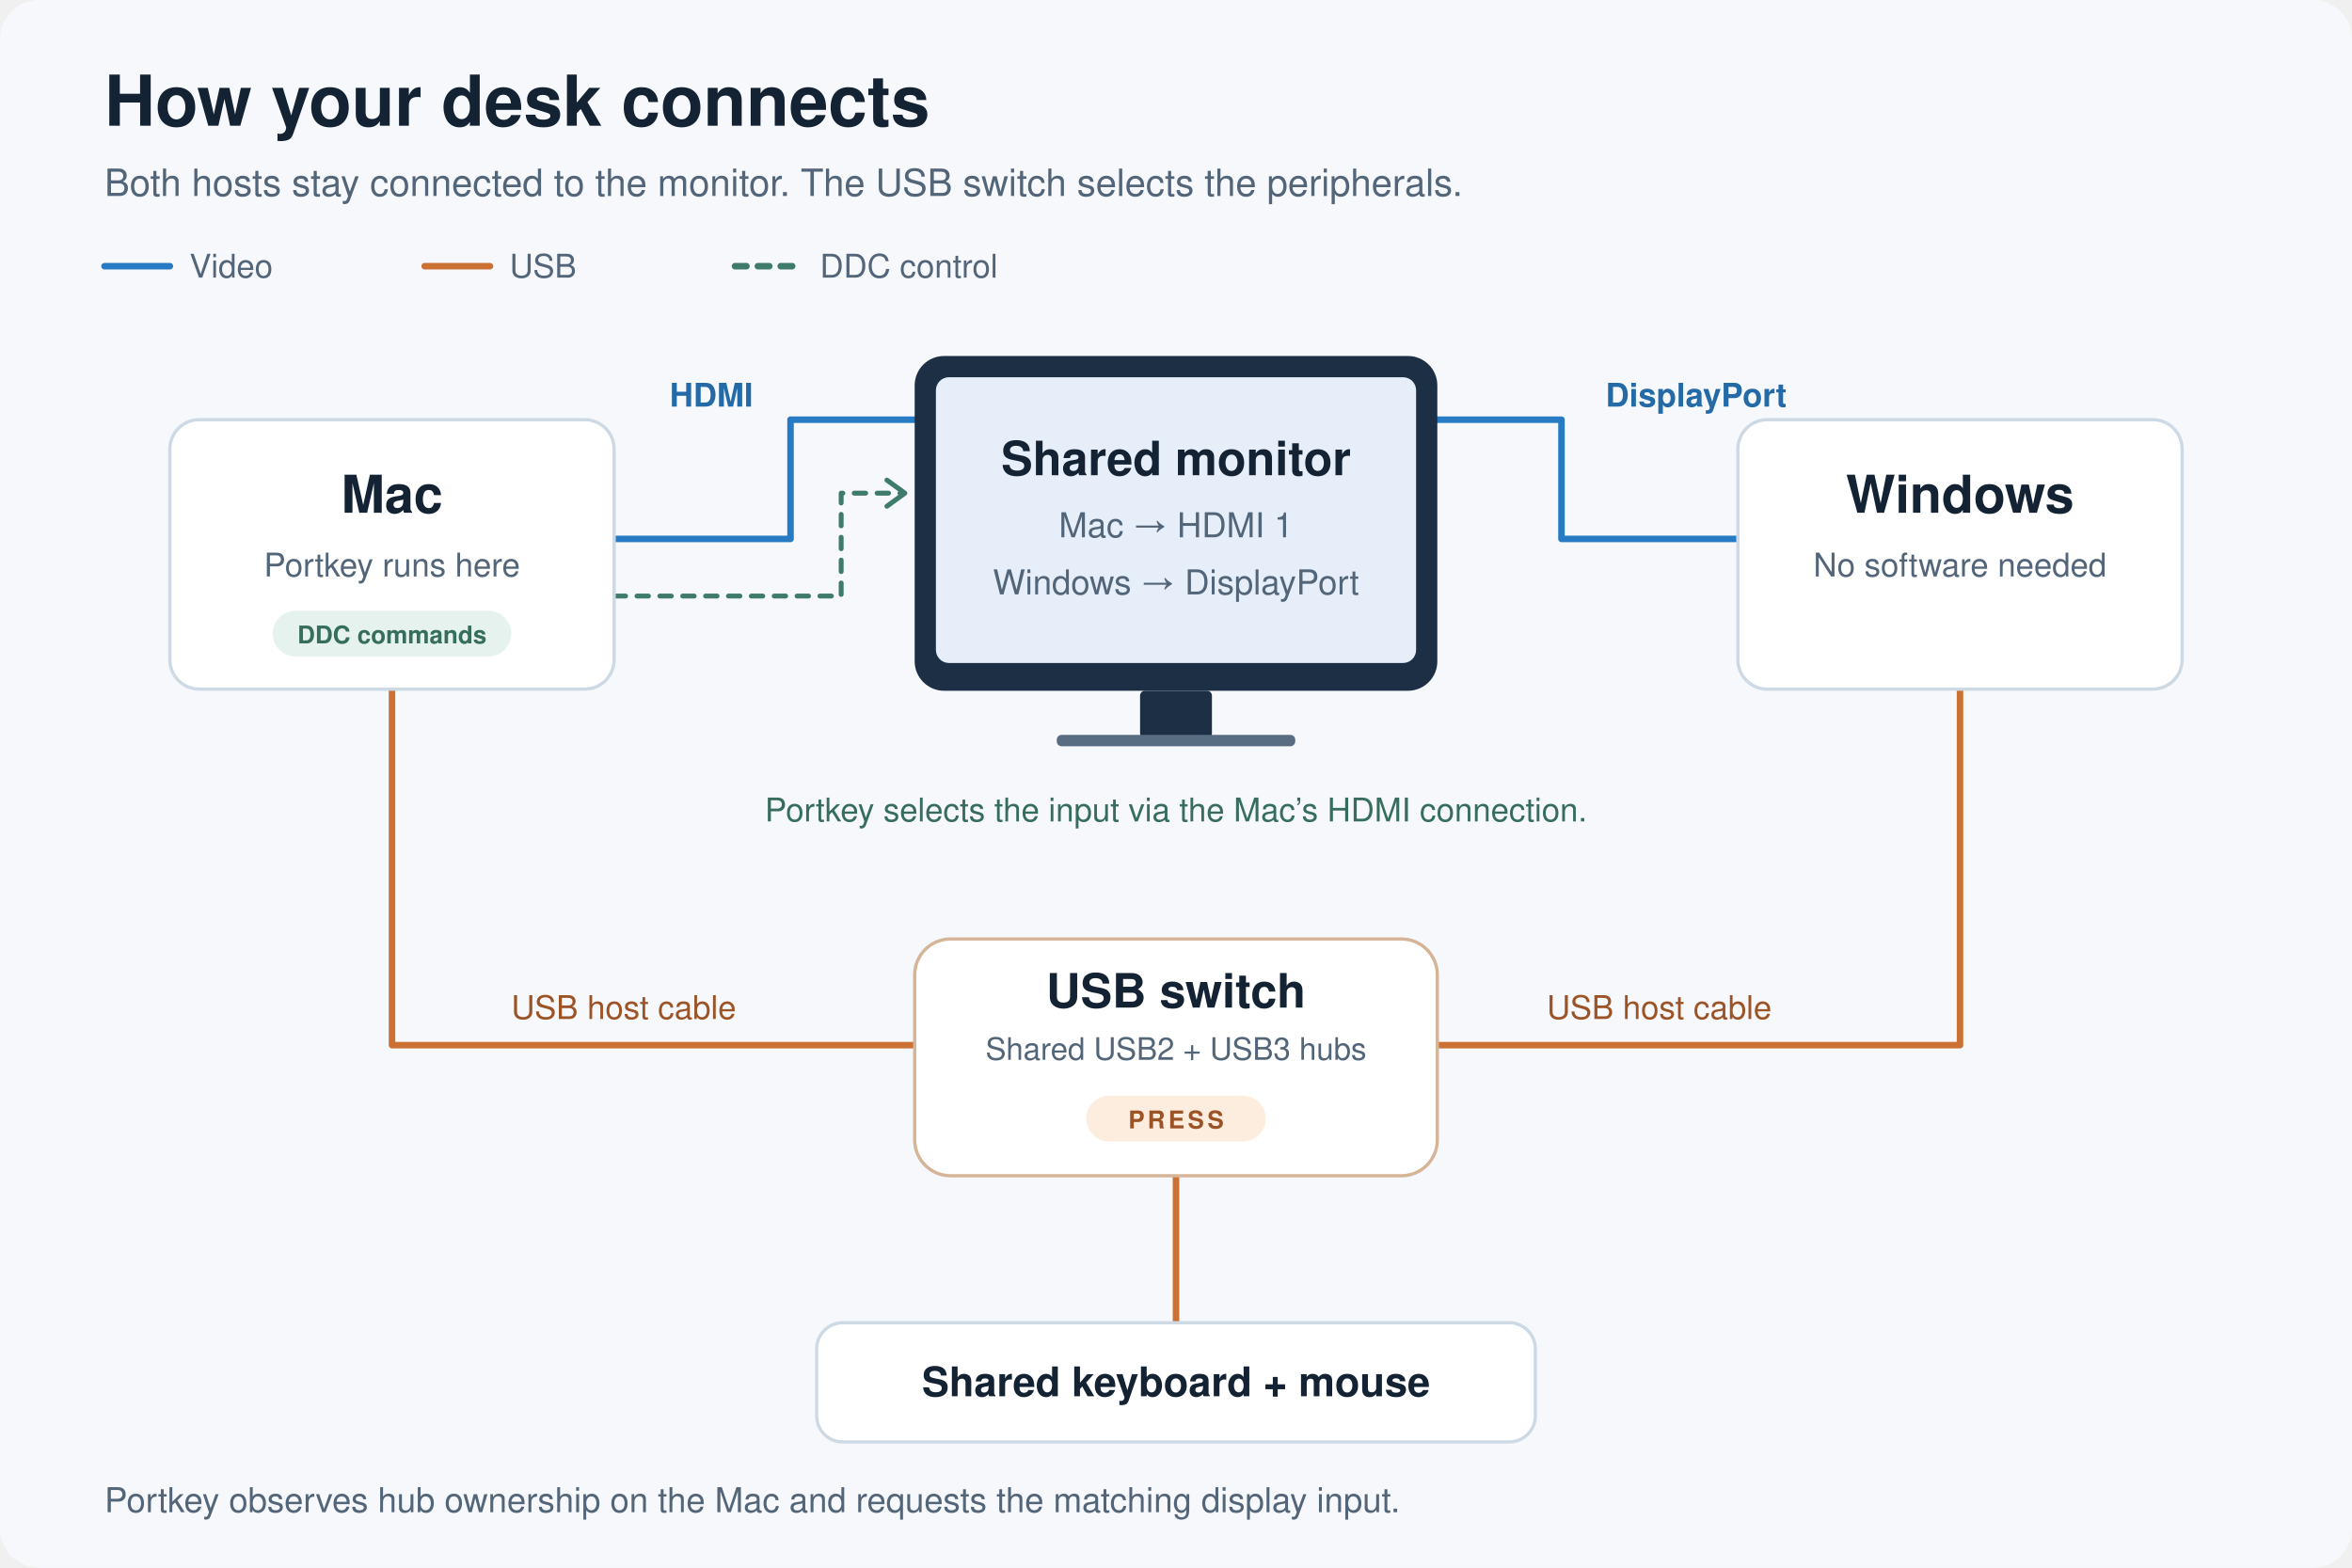
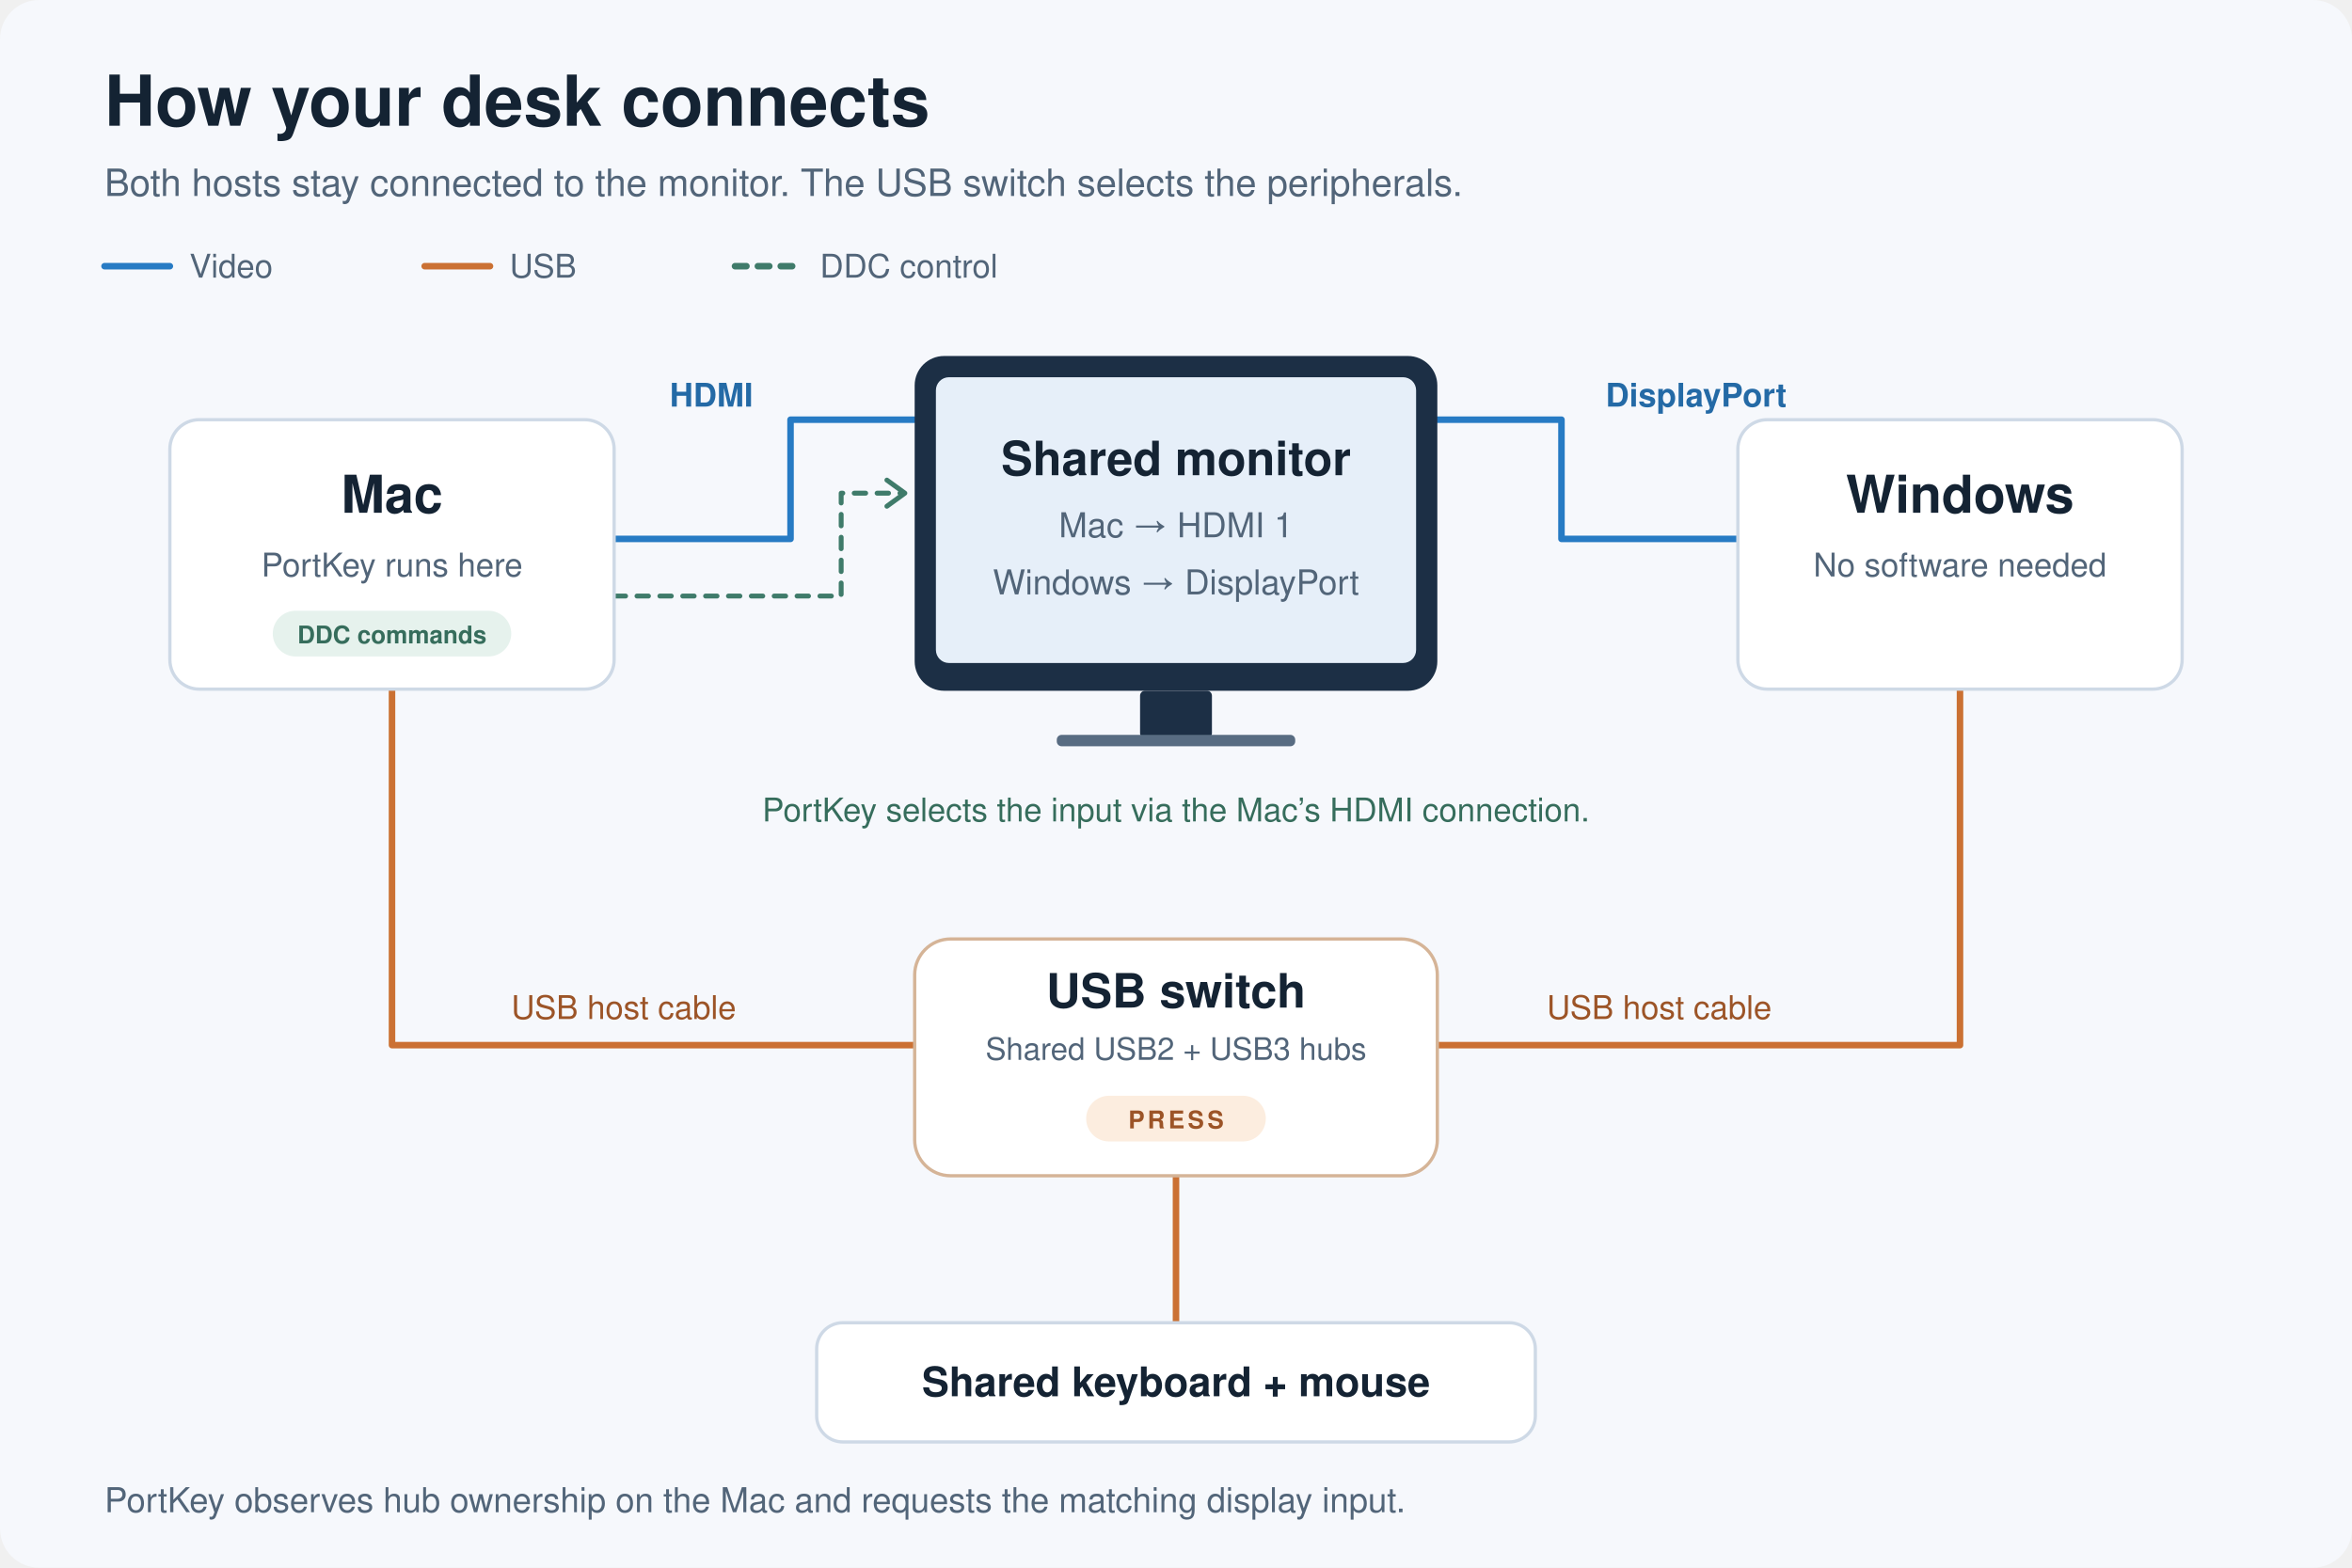
<svg xmlns="http://www.w3.org/2000/svg" width="1440" height="960" viewBox="0 0 1440 960" role="img" aria-labelledby="title desc">
  <g font-family="-apple-system, BlinkMacSystemFont, Segoe UI, Helvetica, Arial, sans-serif">
    <rect x="0" y="0" width="1440" height="960" rx="24" fill="#F6F8FC" stroke="none" stroke-width="1" />
    <text x="64" y="77" font-size="43" font-weight="700" fill="#142333">How your desk connects</text>
    <text x="64" y="120" font-size="23" font-weight="400" fill="#526579">Both hosts stay connected to the monitor. The USB switch selects the peripherals.</text>
    <path d="M64 163 H104" fill="none" stroke="#277BC4" stroke-width="4" stroke-linecap="round" stroke-linejoin="round" />
    <text x="116" y="170" font-size="20" font-weight="500" fill="#526579">Video</text>
    <path d="M260 163 H300" fill="none" stroke="#CB7133" stroke-width="4" stroke-linecap="round" stroke-linejoin="round" />
    <text x="312" y="170" font-size="20" font-weight="500" fill="#526579">USB</text>
    <path d="M450 163 H490" fill="none" stroke="#3F7B6A" stroke-width="4" stroke-linecap="round" stroke-linejoin="round" stroke-dasharray="7 7" />
    <text x="502" y="170" font-size="20" font-weight="500" fill="#526579">DDC control</text>
    <path d="M376 330 H484 V257 H560" fill="none" stroke="#277BC4" stroke-width="4" stroke-linecap="round" stroke-linejoin="round" />
    <path d="M1064 330 H956 V257 H880" fill="none" stroke="#277BC4" stroke-width="4" stroke-linecap="round" stroke-linejoin="round" />
    <text x="410" y="249" font-size="20" font-weight="600" fill="#246AA6">HDMI</text>
    <text x="983" y="249" font-size="20" font-weight="600" fill="#246AA6">DisplayPort</text>
    <path d="M376 365 H515 V302 H552" fill="none" stroke="#3F7B6A" stroke-width="3" stroke-linecap="round" stroke-linejoin="round" stroke-dasharray="7 7" />
    <path d="M543 294 L554 302 L543 310" fill="none" stroke="#3F7B6A" stroke-width="3" stroke-linecap="round" stroke-linejoin="round" />
    <path d="M240 422 V640 H560" fill="none" stroke="#CB7133" stroke-width="4" stroke-linecap="round" stroke-linejoin="round" />
    <path d="M1200 422 V640 H880" fill="none" stroke="#CB7133" stroke-width="4" stroke-linecap="round" stroke-linejoin="round" />
    <text x="313" y="624" font-size="20" font-weight="500" fill="#9C5427">USB host cable</text>
    <text x="947" y="624" font-size="20" font-weight="500" fill="#9C5427">USB host cable</text>
    <path d="M720 720 V810" fill="none" stroke="#CB7133" stroke-width="4" stroke-linecap="round" stroke-linejoin="round" />
    <rect x="104" y="257" width="272" height="165" rx="18" fill="#FFFFFF" stroke="#CED9E6" stroke-width="2" />
    <text x="240" y="314" font-size="32" font-weight="650" fill="#142333" text-anchor="middle">Mac</text>
-     <text x="240" y="353" font-size="20" font-weight="400" fill="#526579" text-anchor="middle">Portkey runs here</text>
+     <text x="240" y="353" font-size="20" font-weight="400" fill="#526579" text-anchor="middle">PortKey runs here</text>
    <rect x="167" y="374" width="146" height="28" rx="14" fill="#E6F2ED" stroke="none" stroke-width="1" />
    <text x="240" y="394" font-size="15" font-weight="600" fill="#366D5C" text-anchor="middle">DDC commands</text>
    <rect x="1064" y="257" width="272" height="165" rx="18" fill="#FFFFFF" stroke="#CED9E6" stroke-width="2" />
    <text x="1200" y="314" font-size="32" font-weight="650" fill="#142333" text-anchor="middle">Windows</text>
    <text x="1200" y="353" font-size="20" font-weight="400" fill="#526579" text-anchor="middle">No software needed</text>
    <rect x="560" y="218" width="320" height="205" rx="18" fill="#1C2F45" stroke="none" stroke-width="1" />
    <rect x="573" y="231" width="294" height="175" rx="8" fill="#E6EFF9" stroke="none" stroke-width="1" />
    <text x="720" y="291" font-size="29" font-weight="650" fill="#142333" text-anchor="middle">Shared monitor</text>
    <text x="720" y="329" font-size="21" font-weight="400" fill="#526579" text-anchor="middle">Mac → HDMI 1</text>
    <text x="720" y="364" font-size="21" font-weight="400" fill="#526579" text-anchor="middle">Windows → DisplayPort</text>
    <rect x="698" y="423" width="44" height="29" rx="3" fill="#1C2F45" stroke="none" stroke-width="1" />
    <rect x="647" y="450" width="146" height="7" rx="3" fill="#586C82" stroke="none" stroke-width="1" />
-     <text x="720" y="503" font-size="20" font-weight="500" fill="#366D5C" text-anchor="middle">Portkey selects the input via the Mac’s HDMI connection.</text>
+     <text x="720" y="503" font-size="20" font-weight="500" fill="#366D5C" text-anchor="middle">PortKey selects the input via the Mac’s HDMI connection.</text>
    <rect x="560" y="575" width="320" height="145" rx="22" fill="#FFFFFF" stroke="#D5B497" stroke-width="2" />
    <text x="720" y="617" font-size="29" font-weight="650" fill="#142333" text-anchor="middle">USB switch</text>
    <text x="720" y="649" font-size="19" font-weight="400" fill="#526579" text-anchor="middle">Shared USB2 + USB3 hubs</text>
    <rect x="665" y="671" width="110" height="28" rx="14" fill="#FCEDDF" stroke="none" stroke-width="1" />
    <text x="720" y="691" font-size="15" font-weight="650" fill="#9C5427" text-anchor="middle" letter-spacing="2">PRESS</text>
    <rect x="500" y="810" width="440" height="73" rx="16" fill="#FFFFFF" stroke="#CED9E6" stroke-width="2" />
    <text x="720" y="855" font-size="25" font-weight="550" fill="#142333" text-anchor="middle">Shared keyboard + mouse</text>
-     <text x="64" y="926" font-size="21" font-weight="400" fill="#526579">Portkey observes hub ownership on the Mac and requests the matching display input.</text>
+     <text x="64" y="926" font-size="21" font-weight="400" fill="#526579">PortKey observes hub ownership on the Mac and requests the matching display input.</text>
  </g>
</svg>
